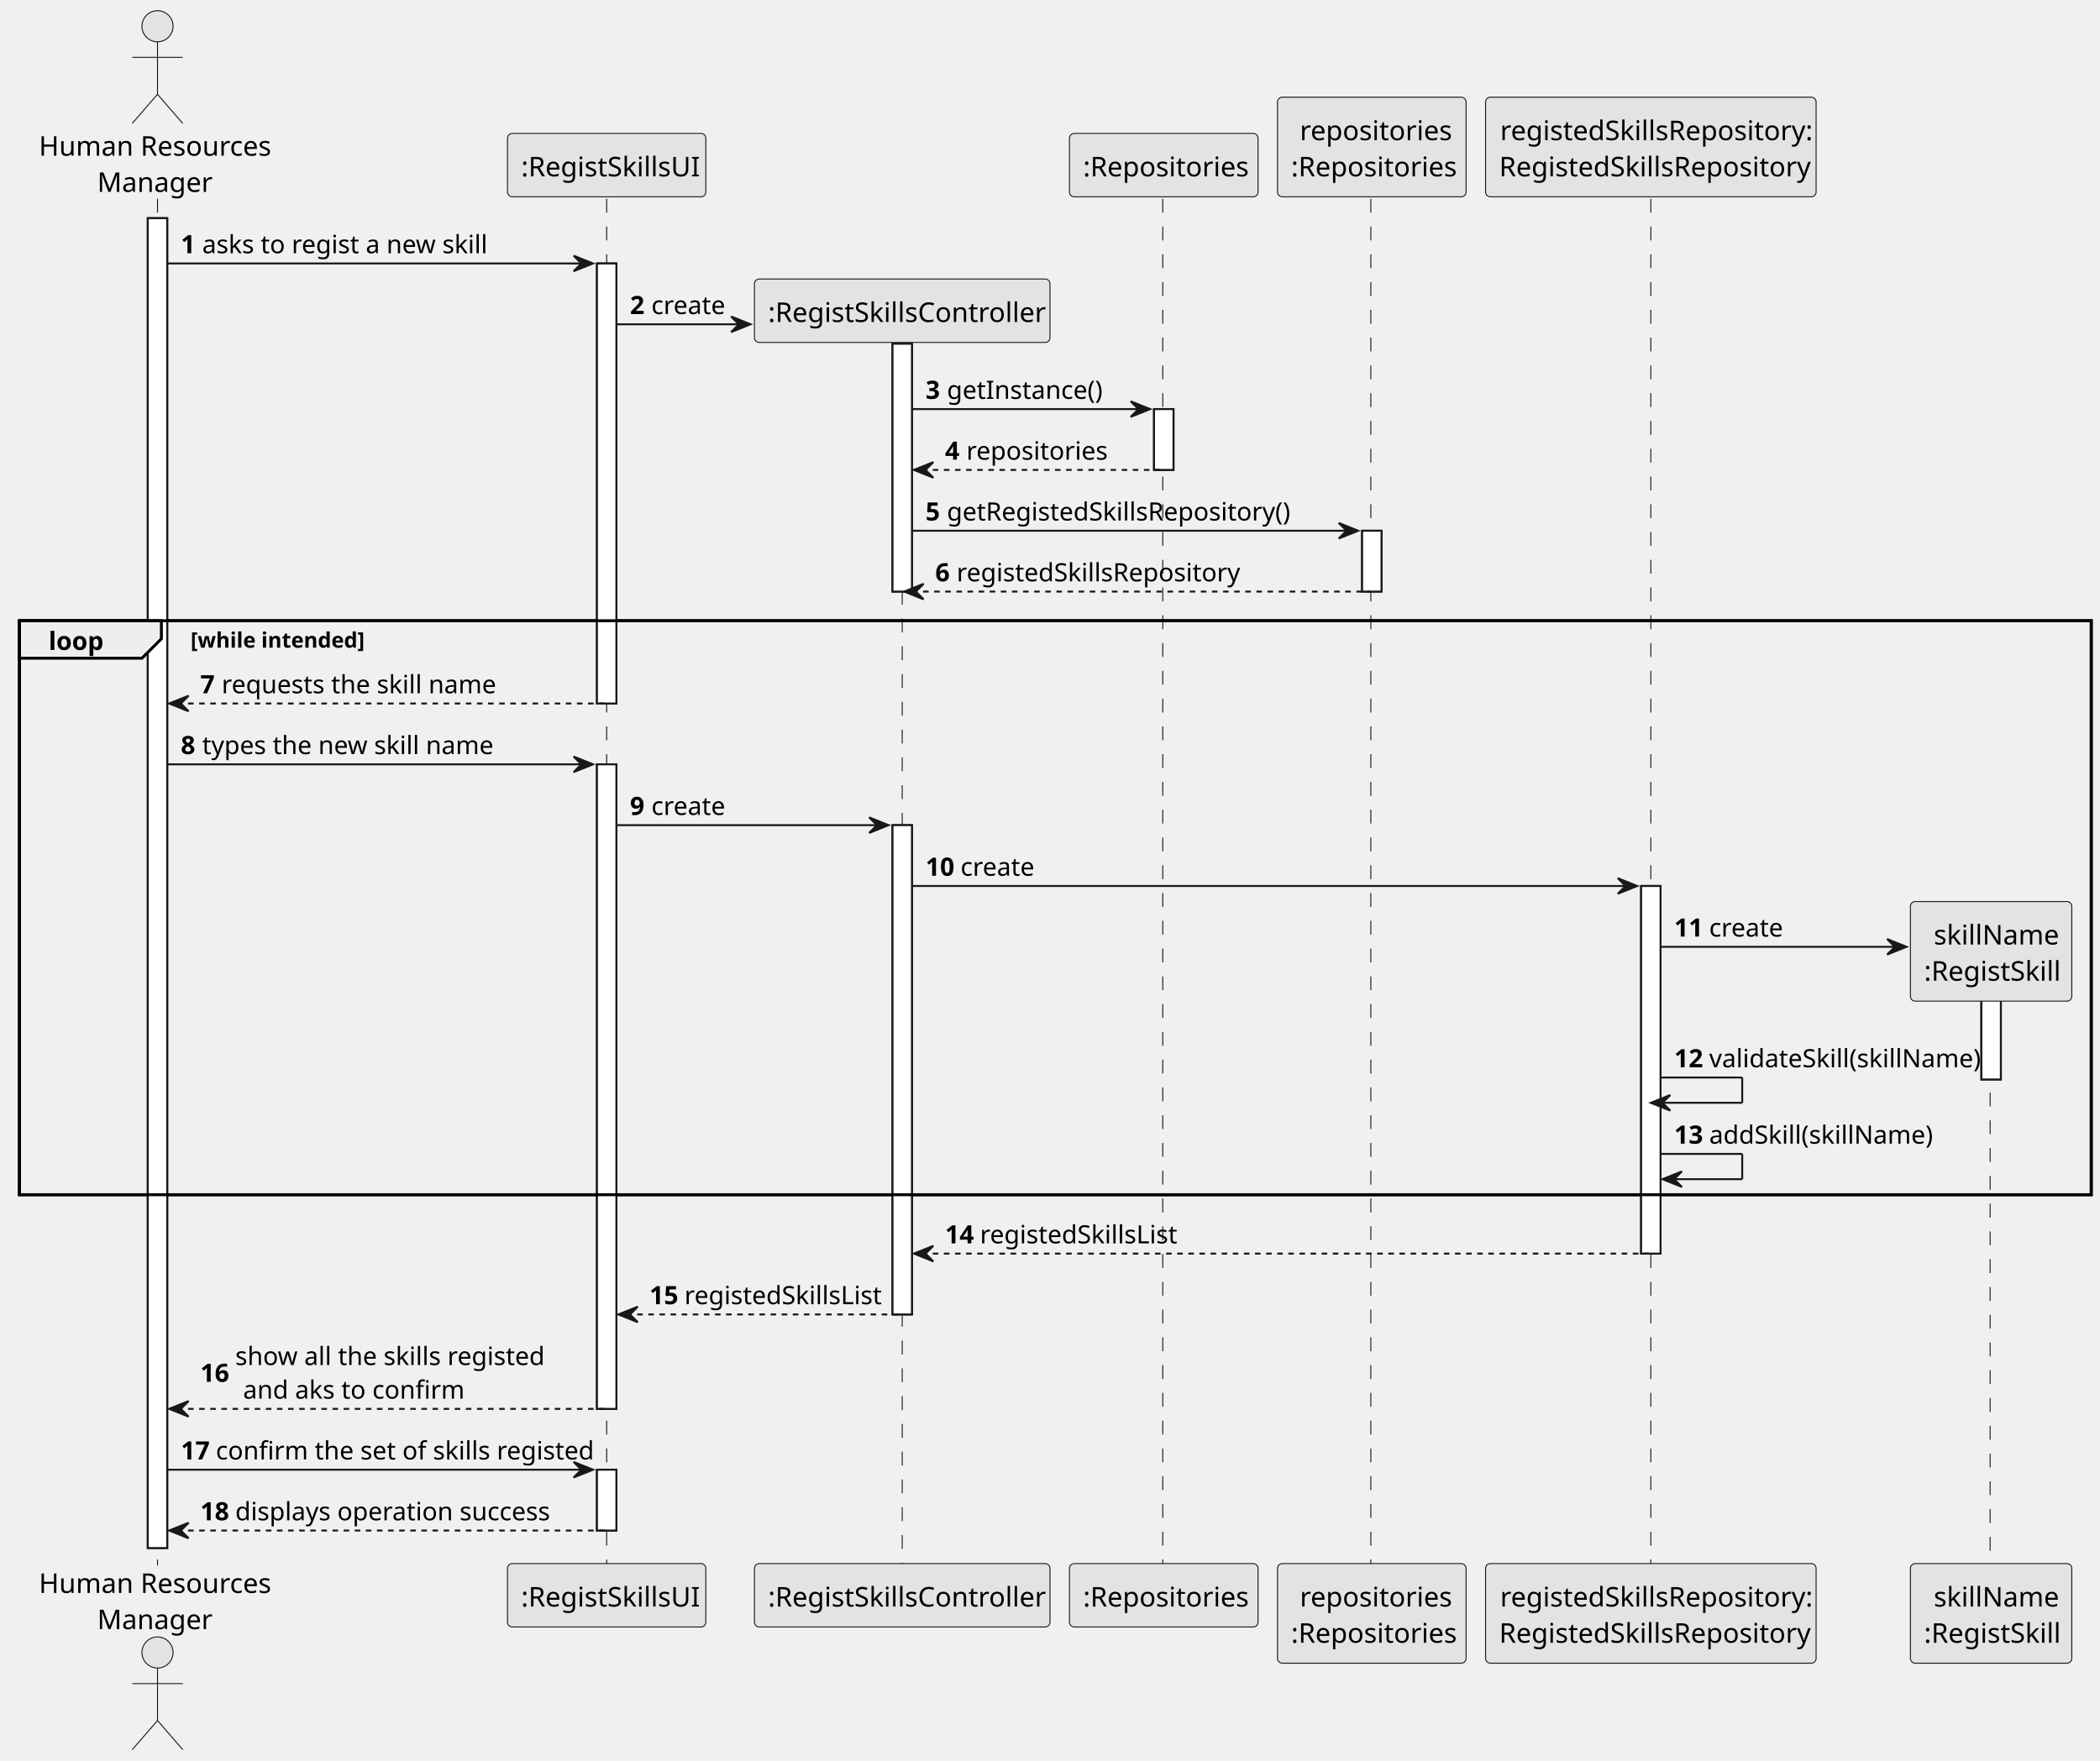
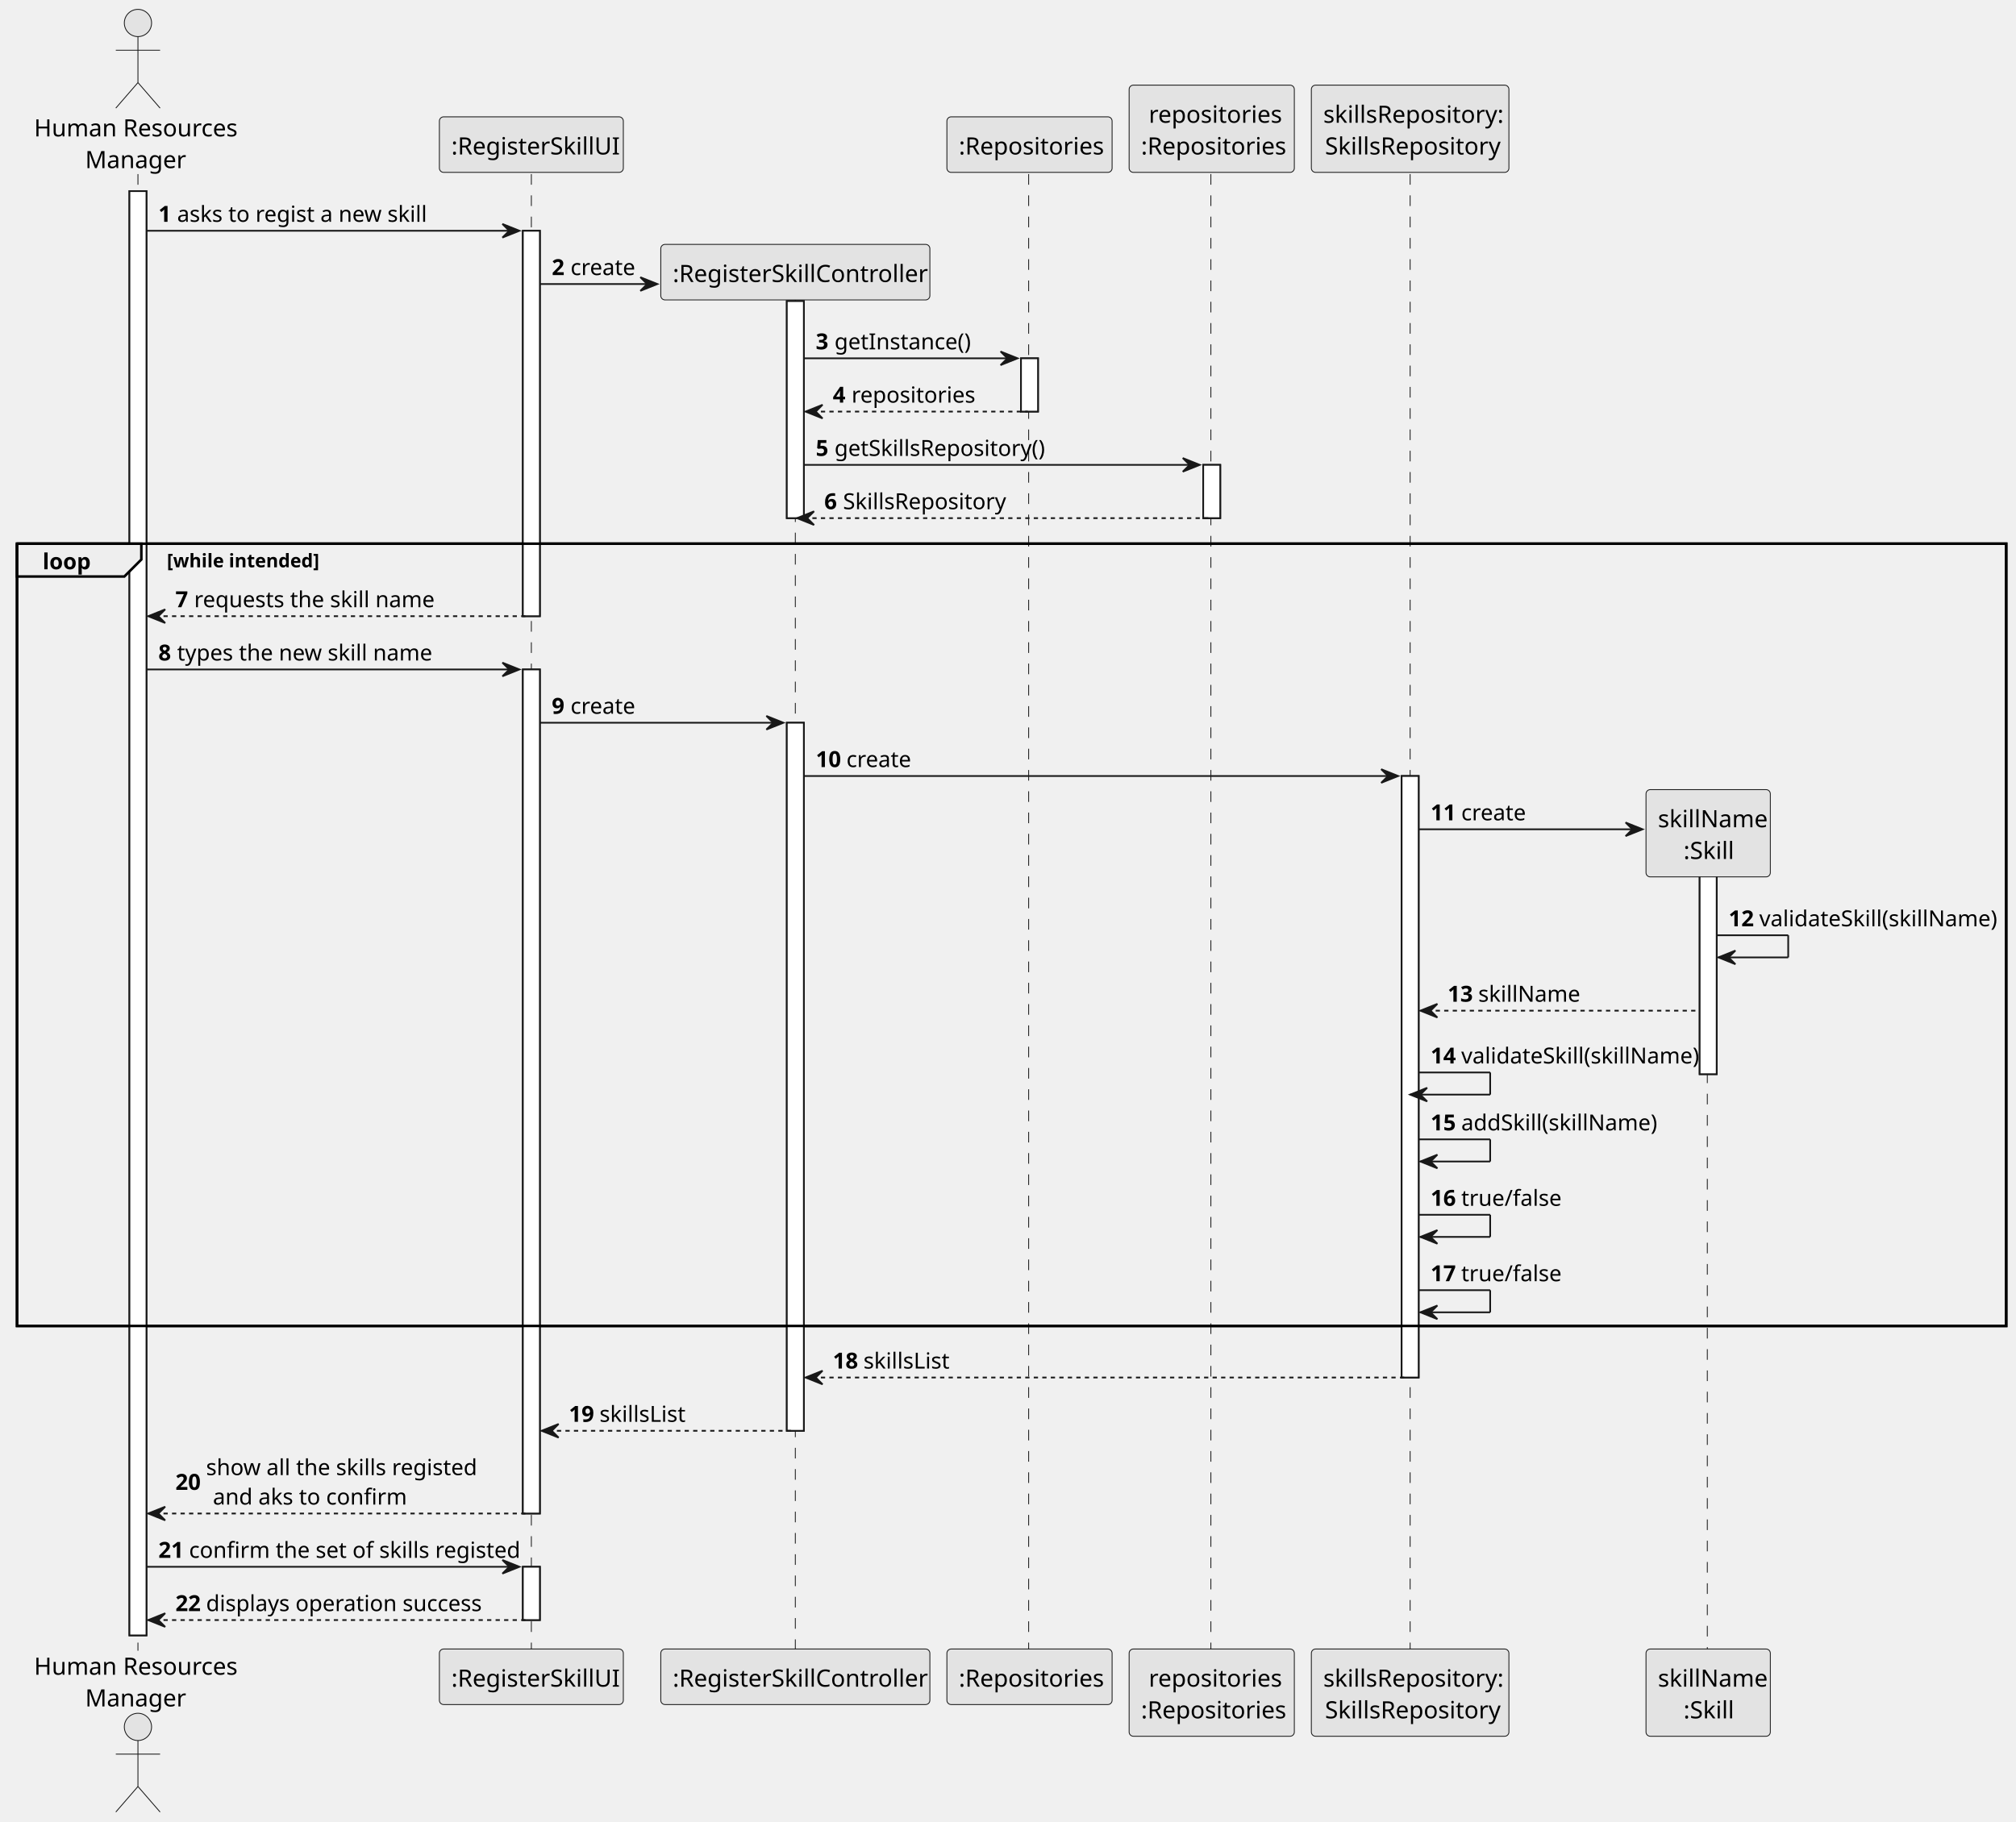
- <svg xmlns="http://www.w3.org/2000/svg" contentStyleType="text/css" height="634.9px" preserveAspectRatio="none" style="width:756px;height:634px;background:#FFFFFF;" version="1.1" viewBox="0 0 756 634" width="756.7px" zoomAndPan="magnify">
+ <svg xmlns="http://www.w3.org/2000/svg" contentStyleType="text/css" height="856.8px" preserveAspectRatio="none" style="width:947px;height:856px;background:#FFFFFF;" version="1.1" viewBox="0 0 947 856" width="947.2px" zoomAndPan="magnify">
  <defs />
  <g>
-     <rect fill="#FFFFFF" height="478.871" style="stroke:#181818;stroke-width:0.7;" width="7" x="53.2" y="78.57" />
-     <rect fill="#FFFFFF" height="158.457" style="stroke:#181818;stroke-width:0.7;" width="7" x="214.9" y="94.873" />
-     <rect fill="#FFFFFF" height="232.099" style="stroke:#181818;stroke-width:0.7;" width="7" x="214.9" y="275.234" />
-     <rect fill="#FFFFFF" height="21.904" style="stroke:#181818;stroke-width:0.7;" width="7" x="214.9" y="529.237" />
-     <rect fill="#FFFFFF" height="89.246" style="stroke:#181818;stroke-width:0.7;" width="7" x="321.3" y="123.777" />
-     <rect fill="#FFFFFF" height="176.188" style="stroke:#181818;stroke-width:0.7;" width="7" x="321.3" y="297.138" />
-     <rect fill="#FFFFFF" height="21.904" style="stroke:#181818;stroke-width:0.7;" width="7" x="415.45" y="147.312" />
-     <rect fill="#FFFFFF" height="21.904" style="stroke:#181818;stroke-width:0.7;" width="7" x="490.35" y="191.119" />
-     <rect fill="#FFFFFF" height="132.381" style="stroke:#181818;stroke-width:0.7;" width="7" x="590.8" y="319.041" />
-     <rect fill="#FFFFFF" height="40.77" style="stroke:#181818;stroke-width:0.7;" width="7" x="713.3" y="347.945" />
-     <rect fill="none" height="206.696" style="stroke:#000000;stroke-width:1.05;" width="745.85" x="7" y="223.523" />
-     <line style="stroke:#181818;stroke-width:0.35;stroke-dasharray:5.0,5.0;" x1="56.7" x2="56.7" y1="71.57" y2="563.741" />
-     <line style="stroke:#181818;stroke-width:0.35;stroke-dasharray:5.0,5.0;" x1="218.4" x2="218.4" y1="71.57" y2="563.741" />
-     <line style="stroke:#181818;stroke-width:0.35;stroke-dasharray:5.0,5.0;" x1="324.8" x2="324.8" y1="122.741" y2="563.741" />
-     <line style="stroke:#181818;stroke-width:0.35;stroke-dasharray:5.0,5.0;" x1="418.6" x2="418.6" y1="71.57" y2="563.741" />
-     <line style="stroke:#181818;stroke-width:0.35;stroke-dasharray:5.0,5.0;" x1="493.5" x2="493.5" y1="71.57" y2="563.741" />
-     <line style="stroke:#181818;stroke-width:0.35;stroke-dasharray:5.0,5.0;" x1="594.3" x2="594.3" y1="71.57" y2="563.741" />
-     <line style="stroke:#181818;stroke-width:0.35;stroke-dasharray:5.0,5.0;" x1="716.45" x2="716.45" y1="353.426" y2="563.741" />
-     <text fill="#000000" font-family="sans-serif" font-size="9.8" lengthAdjust="spacing" textLength="81.2" x="14" y="56.075">Human Resources</text>
-     <text fill="#000000" font-family="sans-serif" font-size="9.8" lengthAdjust="spacing" textLength="39.2" x="35" y="69.11">Manager</text>
-     <ellipse cx="56.7" cy="9.45" fill="#E3E3E3" rx="5.6" ry="5.6" style="stroke:#181818;stroke-width:0.35;" />
-     <path d="M56.7,15.05 L56.7,33.95 M47.6,20.65 L65.8,20.65 M56.7,33.95 L47.6,44.45 M56.7,33.95 L65.8,44.45 " fill="none" style="stroke:#181818;stroke-width:0.35;" />
-     <text fill="#000000" font-family="sans-serif" font-size="9.8" lengthAdjust="spacing" textLength="81.2" x="14" y="573.616">Human Resources</text>
-     <text fill="#000000" font-family="sans-serif" font-size="9.8" lengthAdjust="spacing" textLength="39.2" x="35" y="586.651">Manager</text>
-     <ellipse cx="56.7" cy="595.06" fill="#E3E3E3" rx="5.6" ry="5.6" style="stroke:#181818;stroke-width:0.35;" />
-     <path d="M56.7,600.66 L56.7,619.56 M47.6,606.26 L65.8,606.26 M56.7,619.56 L47.6,630.06 M56.7,619.56 L65.8,630.06 " fill="none" style="stroke:#181818;stroke-width:0.35;" />
-     <rect fill="#E3E3E3" height="22.835" rx="1.75" ry="1.75" style="stroke:#181818;stroke-width:0.35;" width="71.4" x="182.7" y="48.035" />
-     <text fill="#000000" font-family="sans-serif" font-size="9.8" lengthAdjust="spacing" textLength="61.6" x="187.6" y="63.51">:RegistSkillsUI</text>
-     <rect fill="#E3E3E3" height="22.835" rx="1.75" ry="1.75" style="stroke:#181818;stroke-width:0.35;" width="71.4" x="182.7" y="563.041" />
-     <text fill="#000000" font-family="sans-serif" font-size="9.8" lengthAdjust="spacing" textLength="61.6" x="187.6" y="578.516">:RegistSkillsUI</text>
-     <rect fill="#E3E3E3" height="22.835" rx="1.75" ry="1.75" style="stroke:#181818;stroke-width:0.35;" width="106.4" x="271.6" y="563.041" />
-     <text fill="#000000" font-family="sans-serif" font-size="9.8" lengthAdjust="spacing" textLength="96.6" x="276.5" y="578.516">:RegistSkillsController</text>
-     <rect fill="#E3E3E3" height="22.835" rx="1.75" ry="1.75" style="stroke:#181818;stroke-width:0.35;" width="67.9" x="385" y="48.035" />
-     <text fill="#000000" font-family="sans-serif" font-size="9.8" lengthAdjust="spacing" textLength="58.1" x="389.9" y="63.51">:Repositories</text>
-     <rect fill="#E3E3E3" height="22.835" rx="1.75" ry="1.75" style="stroke:#181818;stroke-width:0.35;" width="67.9" x="385" y="563.041" />
-     <text fill="#000000" font-family="sans-serif" font-size="9.8" lengthAdjust="spacing" textLength="58.1" x="389.9" y="578.516">:Repositories</text>
-     <rect fill="#E3E3E3" height="35.87" rx="1.75" ry="1.75" style="stroke:#181818;stroke-width:0.35;" width="67.9" x="459.9" y="35" />
-     <text fill="#000000" font-family="sans-serif" font-size="9.8" lengthAdjust="spacing" textLength="51.8" x="467.95" y="50.475">repositories</text>
-     <text fill="#000000" font-family="sans-serif" font-size="9.8" lengthAdjust="spacing" textLength="58.1" x="464.8" y="63.51">:Repositories</text>
-     <rect fill="#E3E3E3" height="35.87" rx="1.75" ry="1.75" style="stroke:#181818;stroke-width:0.35;" width="67.9" x="459.9" y="563.041" />
-     <text fill="#000000" font-family="sans-serif" font-size="9.8" lengthAdjust="spacing" textLength="51.8" x="467.95" y="578.516">repositories</text>
-     <text fill="#000000" font-family="sans-serif" font-size="9.8" lengthAdjust="spacing" textLength="58.1" x="464.8" y="591.551">:Repositories</text>
-     <rect fill="#E3E3E3" height="35.87" rx="1.75" ry="1.75" style="stroke:#181818;stroke-width:0.35;" width="119" x="534.8" y="35" />
-     <text fill="#000000" font-family="sans-serif" font-size="9.8" lengthAdjust="spacing" textLength="108.5" x="540.05" y="50.475">registedSkillsRepository:</text>
-     <text fill="#000000" font-family="sans-serif" font-size="9.8" lengthAdjust="spacing" textLength="109.2" x="539.7" y="63.51">RegistedSkillsRepository</text>
-     <rect fill="#E3E3E3" height="35.87" rx="1.75" ry="1.75" style="stroke:#181818;stroke-width:0.35;" width="119" x="534.8" y="563.041" />
-     <text fill="#000000" font-family="sans-serif" font-size="9.8" lengthAdjust="spacing" textLength="108.5" x="540.05" y="578.516">registedSkillsRepository:</text>
-     <text fill="#000000" font-family="sans-serif" font-size="9.8" lengthAdjust="spacing" textLength="109.2" x="539.7" y="591.551">RegistedSkillsRepository</text>
-     <rect fill="#E3E3E3" height="35.87" rx="1.75" ry="1.75" style="stroke:#181818;stroke-width:0.35;" width="58.1" x="687.75" y="563.041" />
-     <text fill="#000000" font-family="sans-serif" font-size="9.8" lengthAdjust="spacing" textLength="41.3" x="696.15" y="578.516">skillName</text>
-     <text fill="#000000" font-family="sans-serif" font-size="9.8" lengthAdjust="spacing" textLength="48.3" x="692.65" y="591.551">:RegistSkill</text>
-     <rect fill="#FFFFFF" height="478.871" style="stroke:#181818;stroke-width:0.7;" width="7" x="53.2" y="78.57" />
-     <rect fill="#FFFFFF" height="158.457" style="stroke:#181818;stroke-width:0.7;" width="7" x="214.9" y="94.873" />
-     <rect fill="#FFFFFF" height="232.099" style="stroke:#181818;stroke-width:0.7;" width="7" x="214.9" y="275.234" />
-     <rect fill="#FFFFFF" height="21.904" style="stroke:#181818;stroke-width:0.7;" width="7" x="214.9" y="529.237" />
-     <rect fill="#FFFFFF" height="89.246" style="stroke:#181818;stroke-width:0.7;" width="7" x="321.3" y="123.777" />
-     <rect fill="#FFFFFF" height="176.188" style="stroke:#181818;stroke-width:0.7;" width="7" x="321.3" y="297.138" />
-     <rect fill="#FFFFFF" height="21.904" style="stroke:#181818;stroke-width:0.7;" width="7" x="415.45" y="147.312" />
-     <rect fill="#FFFFFF" height="21.904" style="stroke:#181818;stroke-width:0.7;" width="7" x="490.35" y="191.119" />
-     <rect fill="#FFFFFF" height="132.381" style="stroke:#181818;stroke-width:0.7;" width="7" x="590.8" y="319.041" />
-     <rect fill="#FFFFFF" height="40.77" style="stroke:#181818;stroke-width:0.7;" width="7" x="713.3" y="347.945" />
-     <polygon fill="#181818" points="206.5,92.073,213.5,94.873,206.5,97.673,209.3,94.873" style="stroke:#181818;stroke-width:0.7;" />
-     <line style="stroke:#181818;stroke-width:0.7;" x1="60.2" x2="210.7" y1="94.873" y2="94.873" />
-     <text fill="#000000" font-family="sans-serif" font-size="9.1" font-weight="bold" lengthAdjust="spacing" textLength="4.9" x="65.1" y="91.189">1</text>
-     <text fill="#000000" font-family="sans-serif" font-size="9.1" lengthAdjust="spacing" textLength="100.8" x="72.8" y="91.189">asks to regist a new skill</text>
-     <polygon fill="#181818" points="263.2,113.977,270.2,116.777,263.2,119.577,266,116.777" style="stroke:#181818;stroke-width:0.7;" />
-     <line style="stroke:#181818;stroke-width:0.7;" x1="221.9" x2="267.4" y1="116.777" y2="116.777" />
-     <text fill="#000000" font-family="sans-serif" font-size="9.1" font-weight="bold" lengthAdjust="spacing" textLength="4.9" x="226.8" y="113.093">2</text>
-     <text fill="#000000" font-family="sans-serif" font-size="9.1" lengthAdjust="spacing" textLength="25.2" x="234.5" y="113.093">create</text>
-     <rect fill="#E3E3E3" height="22.835" rx="1.75" ry="1.75" style="stroke:#181818;stroke-width:0.35;" width="106.4" x="271.6" y="100.473" />
-     <text fill="#000000" font-family="sans-serif" font-size="9.8" lengthAdjust="spacing" textLength="96.6" x="276.5" y="115.948">:RegistSkillsController</text>
-     <polygon fill="#181818" points="407.05,144.512,414.05,147.312,407.05,150.112,409.85,147.312" style="stroke:#181818;stroke-width:0.7;" />
-     <line style="stroke:#181818;stroke-width:0.7;" x1="328.3" x2="411.25" y1="147.312" y2="147.312" />
-     <text fill="#000000" font-family="sans-serif" font-size="9.1" font-weight="bold" lengthAdjust="spacing" textLength="4.9" x="333.2" y="143.628">3</text>
-     <text fill="#000000" font-family="sans-serif" font-size="9.1" lengthAdjust="spacing" textLength="52.5" x="340.9" y="143.628">getInstance()</text>
-     <polygon fill="#181818" points="336,166.415,329,169.215,336,172.015,333.2,169.215" style="stroke:#181818;stroke-width:0.7;" />
-     <line style="stroke:#181818;stroke-width:0.7;stroke-dasharray:2.0,2.0;" x1="331.8" x2="418.25" y1="169.215" y2="169.215" />
-     <text fill="#000000" font-family="sans-serif" font-size="9.1" font-weight="bold" lengthAdjust="spacing" textLength="4.9" x="340.2" y="165.531">4</text>
-     <text fill="#000000" font-family="sans-serif" font-size="9.1" lengthAdjust="spacing" textLength="46.9" x="347.9" y="165.531">repositories</text>
-     <polygon fill="#181818" points="481.95,188.319,488.95,191.119,481.95,193.919,484.75,191.119" style="stroke:#181818;stroke-width:0.7;" />
-     <line style="stroke:#181818;stroke-width:0.7;" x1="328.3" x2="486.15" y1="191.119" y2="191.119" />
-     <text fill="#000000" font-family="sans-serif" font-size="9.1" font-weight="bold" lengthAdjust="spacing" textLength="4.9" x="333.2" y="187.435">5</text>
-     <text fill="#000000" font-family="sans-serif" font-size="9.1" lengthAdjust="spacing" textLength="119.7" x="340.9" y="187.435">getRegistedSkillsRepository()</text>
-     <polygon fill="#181818" points="332.5,210.223,325.5,213.023,332.5,215.823,329.7,213.023" style="stroke:#181818;stroke-width:0.7;" />
-     <line style="stroke:#181818;stroke-width:0.7;stroke-dasharray:2.0,2.0;" x1="328.3" x2="493.15" y1="213.023" y2="213.023" />
-     <text fill="#000000" font-family="sans-serif" font-size="9.1" font-weight="bold" lengthAdjust="spacing" textLength="4.9" x="336.7" y="209.339">6</text>
-     <text fill="#000000" font-family="sans-serif" font-size="9.1" lengthAdjust="spacing" textLength="98" x="344.4" y="209.339">registedSkillsRepository</text>
-     <path d="M7,223.523 L58.1,223.523 L58.1,230.027 L51.1,237.027 L7,237.027 L7,223.523 " fill="#EEEEEE" style="stroke:#000000;stroke-width:1.05;" />
-     <rect fill="none" height="206.696" style="stroke:#000000;stroke-width:1.05;" width="745.85" x="7" y="223.523" />
-     <text fill="#000000" font-family="sans-serif" font-size="9.1" font-weight="bold" lengthAdjust="spacing" textLength="19.6" x="17.5" y="234.043">loop</text>
-     <text fill="#000000" font-family="sans-serif" font-size="7.7" font-weight="bold" lengthAdjust="spacing" textLength="63" x="68.6" y="233.232">[while intended]</text>
-     <polygon fill="#181818" points="67.9,250.53,60.9,253.33,67.9,256.13,65.1,253.33" style="stroke:#181818;stroke-width:0.7;" />
-     <line style="stroke:#181818;stroke-width:0.7;stroke-dasharray:2.0,2.0;" x1="63.7" x2="217.7" y1="253.33" y2="253.33" />
-     <text fill="#000000" font-family="sans-serif" font-size="9.1" font-weight="bold" lengthAdjust="spacing" textLength="4.9" x="72.1" y="249.646">7</text>
-     <text fill="#000000" font-family="sans-serif" font-size="9.1" lengthAdjust="spacing" textLength="94.5" x="79.8" y="249.646">requests the skill name</text>
-     <polygon fill="#181818" points="206.5,272.434,213.5,275.234,206.5,278.034,209.3,275.234" style="stroke:#181818;stroke-width:0.7;" />
-     <line style="stroke:#181818;stroke-width:0.7;" x1="60.2" x2="210.7" y1="275.234" y2="275.234" />
-     <text fill="#000000" font-family="sans-serif" font-size="9.1" font-weight="bold" lengthAdjust="spacing" textLength="4.9" x="65.1" y="271.55">8</text>
-     <text fill="#000000" font-family="sans-serif" font-size="9.1" lengthAdjust="spacing" textLength="100.8" x="72.8" y="271.55">types the new skill name</text>
-     <polygon fill="#181818" points="312.9,294.338,319.9,297.138,312.9,299.938,315.7,297.138" style="stroke:#181818;stroke-width:0.7;" />
-     <line style="stroke:#181818;stroke-width:0.7;" x1="221.9" x2="317.1" y1="297.138" y2="297.138" />
-     <text fill="#000000" font-family="sans-serif" font-size="9.1" font-weight="bold" lengthAdjust="spacing" textLength="4.9" x="226.8" y="293.454">9</text>
-     <text fill="#000000" font-family="sans-serif" font-size="9.1" lengthAdjust="spacing" textLength="25.2" x="234.5" y="293.454">create</text>
-     <polygon fill="#181818" points="582.4,316.241,589.4,319.041,582.4,321.841,585.2,319.041" style="stroke:#181818;stroke-width:0.7;" />
-     <line style="stroke:#181818;stroke-width:0.7;" x1="328.3" x2="586.6" y1="319.041" y2="319.041" />
-     <text fill="#000000" font-family="sans-serif" font-size="9.1" font-weight="bold" lengthAdjust="spacing" textLength="9.8" x="333.2" y="315.358">10</text>
-     <text fill="#000000" font-family="sans-serif" font-size="9.1" lengthAdjust="spacing" textLength="25.2" x="345.8" y="315.358">create</text>
-     <polygon fill="#181818" points="679.35,338.145,686.35,340.945,679.35,343.745,682.15,340.945" style="stroke:#181818;stroke-width:0.7;" />
-     <line style="stroke:#181818;stroke-width:0.7;" x1="597.8" x2="683.55" y1="340.945" y2="340.945" />
-     <text fill="#000000" font-family="sans-serif" font-size="9.1" font-weight="bold" lengthAdjust="spacing" textLength="9.8" x="602.7" y="337.261">11</text>
-     <text fill="#000000" font-family="sans-serif" font-size="9.1" lengthAdjust="spacing" textLength="25.2" x="615.3" y="337.261">create</text>
-     <rect fill="#E3E3E3" height="35.87" rx="1.75" ry="1.75" style="stroke:#181818;stroke-width:0.35;" width="58.1" x="687.75" y="324.641" />
-     <text fill="#000000" font-family="sans-serif" font-size="9.8" lengthAdjust="spacing" textLength="41.3" x="696.15" y="340.117">skillName</text>
-     <text fill="#000000" font-family="sans-serif" font-size="9.8" lengthAdjust="spacing" textLength="48.3" x="692.65" y="353.151">:RegistSkill</text>
-     <line style="stroke:#181818;stroke-width:0.7;" x1="597.8" x2="627.2" y1="388.015" y2="388.015" />
-     <line style="stroke:#181818;stroke-width:0.7;" x1="627.2" x2="627.2" y1="388.015" y2="397.115" />
-     <line style="stroke:#181818;stroke-width:0.7;" x1="594.3" x2="627.2" y1="397.115" y2="397.115" />
-     <polygon fill="#181818" points="601.3,394.315,594.3,397.115,601.3,399.915,598.5,397.115" style="stroke:#181818;stroke-width:0.7;" />
-     <text fill="#000000" font-family="sans-serif" font-size="9.1" font-weight="bold" lengthAdjust="spacing" textLength="9.8" x="602.7" y="384.331">12</text>
-     <text fill="#000000" font-family="sans-serif" font-size="9.1" lengthAdjust="spacing" textLength="93.1" x="615.3" y="384.331">validateSkill(skillName)</text>
-     <line style="stroke:#181818;stroke-width:0.7;" x1="597.8" x2="627.2" y1="415.518" y2="415.518" />
-     <line style="stroke:#181818;stroke-width:0.7;" x1="627.2" x2="627.2" y1="415.518" y2="424.618" />
-     <line style="stroke:#181818;stroke-width:0.7;" x1="598.5" x2="627.2" y1="424.618" y2="424.618" />
-     <polygon fill="#181818" points="605.5,421.818,598.5,424.618,605.5,427.418,602.7,424.618" style="stroke:#181818;stroke-width:0.7;" />
-     <text fill="#000000" font-family="sans-serif" font-size="9.1" font-weight="bold" lengthAdjust="spacing" textLength="9.8" x="602.7" y="411.834">13</text>
-     <text fill="#000000" font-family="sans-serif" font-size="9.1" lengthAdjust="spacing" textLength="77.7" x="615.3" y="411.834">addSkill(skillName)</text>
-     <polygon fill="#181818" points="336,448.622,329,451.422,336,454.222,333.2,451.422" style="stroke:#181818;stroke-width:0.7;" />
-     <line style="stroke:#181818;stroke-width:0.7;stroke-dasharray:2.0,2.0;" x1="331.8" x2="593.6" y1="451.422" y2="451.422" />
-     <text fill="#000000" font-family="sans-serif" font-size="9.1" font-weight="bold" lengthAdjust="spacing" textLength="9.8" x="340.2" y="447.738">14</text>
-     <text fill="#000000" font-family="sans-serif" font-size="9.1" lengthAdjust="spacing" textLength="69.3" x="352.8" y="447.738">registedSkillsList</text>
-     <polygon fill="#181818" points="229.6,470.526,222.6,473.326,229.6,476.126,226.8,473.326" style="stroke:#181818;stroke-width:0.7;" />
-     <line style="stroke:#181818;stroke-width:0.7;stroke-dasharray:2.0,2.0;" x1="225.4" x2="324.1" y1="473.326" y2="473.326" />
-     <text fill="#000000" font-family="sans-serif" font-size="9.1" font-weight="bold" lengthAdjust="spacing" textLength="9.8" x="233.8" y="469.642">15</text>
-     <text fill="#000000" font-family="sans-serif" font-size="9.1" lengthAdjust="spacing" textLength="69.3" x="246.4" y="469.642">registedSkillsList</text>
-     <polygon fill="#181818" points="67.9,504.533,60.9,507.333,67.9,510.133,65.1,507.333" style="stroke:#181818;stroke-width:0.7;" />
-     <line style="stroke:#181818;stroke-width:0.7;stroke-dasharray:2.0,2.0;" x1="63.7" x2="217.7" y1="507.333" y2="507.333" />
-     <text fill="#000000" font-family="sans-serif" font-size="9.1" font-weight="bold" lengthAdjust="spacing" textLength="9.8" x="72.1" y="497.598">16</text>
-     <text fill="#000000" font-family="sans-serif" font-size="9.1" lengthAdjust="spacing" textLength="107.1" x="84.7" y="491.546">show all the skills registed</text>
-     <text fill="#000000" font-family="sans-serif" font-size="9.1" lengthAdjust="spacing" textLength="74.9" x="87.5" y="503.649">and aks to confirm</text>
-     <polygon fill="#181818" points="206.5,526.437,213.5,529.237,206.5,532.037,209.3,529.237" style="stroke:#181818;stroke-width:0.7;" />
-     <line style="stroke:#181818;stroke-width:0.7;" x1="60.2" x2="210.7" y1="529.237" y2="529.237" />
-     <text fill="#000000" font-family="sans-serif" font-size="9.1" font-weight="bold" lengthAdjust="spacing" textLength="9.8" x="65.1" y="525.553">17</text>
-     <text fill="#000000" font-family="sans-serif" font-size="9.1" lengthAdjust="spacing" textLength="128.8" x="77.7" y="525.553">confirm the set of skills registed</text>
-     <polygon fill="#181818" points="67.9,548.341,60.9,551.141,67.9,553.941,65.1,551.141" style="stroke:#181818;stroke-width:0.7;" />
-     <line style="stroke:#181818;stroke-width:0.7;stroke-dasharray:2.0,2.0;" x1="63.7" x2="217.7" y1="551.141" y2="551.141" />
-     <text fill="#000000" font-family="sans-serif" font-size="9.1" font-weight="bold" lengthAdjust="spacing" textLength="9.8" x="72.1" y="547.457">18</text>
-     <text fill="#000000" font-family="sans-serif" font-size="9.1" lengthAdjust="spacing" textLength="110.6" x="84.7" y="547.457">displays operation success</text>
+     <rect fill="#FFFFFF" height="678.612" style="stroke:#181818;stroke-width:0.8;" width="8" x="60.8" y="89.794" />
+     <rect fill="#FFFFFF" height="181.094" style="stroke:#181818;stroke-width:0.8;" width="8" x="245.6" y="108.427" />
+     <rect fill="#FFFFFF" height="396.587" style="stroke:#181818;stroke-width:0.8;" width="8" x="245.6" y="314.553" />
+     <rect fill="#FFFFFF" height="25.033" style="stroke:#181818;stroke-width:0.8;" width="8" x="245.6" y="736.173" />
+     <rect fill="#FFFFFF" height="101.995" style="stroke:#181818;stroke-width:0.8;" width="8" x="369.6" y="141.459" />
+     <rect fill="#FFFFFF" height="332.689" style="stroke:#181818;stroke-width:0.8;" width="8" x="369.6" y="339.586" />
+     <rect fill="#FFFFFF" height="25.033" style="stroke:#181818;stroke-width:0.8;" width="8" x="479.6" y="168.356" />
+     <rect fill="#FFFFFF" height="25.033" style="stroke:#181818;stroke-width:0.8;" width="8" x="565.2" y="218.422" />
+     <rect fill="#FFFFFF" height="282.623" style="stroke:#181818;stroke-width:0.8;" width="8" x="658.4" y="364.619" />
+     <rect fill="#FFFFFF" height="107.059" style="stroke:#181818;stroke-width:0.8;" width="8" x="798.4" y="397.652" />
+     <rect fill="none" height="367.555" style="stroke:#000000;stroke-width:1.2;" width="934.4" x="8" y="255.455" />
+     <line style="stroke:#181818;stroke-width:0.4;stroke-dasharray:5.0,5.0;" x1="64.8" x2="64.8" y1="81.794" y2="775.606" />
+     <line style="stroke:#181818;stroke-width:0.4;stroke-dasharray:5.0,5.0;" x1="249.6" x2="249.6" y1="81.794" y2="775.606" />
+     <line style="stroke:#181818;stroke-width:0.4;stroke-dasharray:5.0,5.0;" x1="373.6" x2="373.6" y1="140.275" y2="775.606" />
+     <line style="stroke:#181818;stroke-width:0.4;stroke-dasharray:5.0,5.0;" x1="483.2" x2="483.2" y1="81.794" y2="775.606" />
+     <line style="stroke:#181818;stroke-width:0.4;stroke-dasharray:5.0,5.0;" x1="568.8" x2="568.8" y1="81.794" y2="775.606" />
+     <line style="stroke:#181818;stroke-width:0.4;stroke-dasharray:5.0,5.0;" x1="662.4" x2="662.4" y1="81.794" y2="775.606" />
+     <line style="stroke:#181818;stroke-width:0.4;stroke-dasharray:5.0,5.0;" x1="802" x2="802" y1="403.916" y2="775.606" />
+     <text fill="#000000" font-family="sans-serif" font-size="11.2" lengthAdjust="spacing" textLength="92.8" x="16" y="64.086">Human Resources</text>
+     <text fill="#000000" font-family="sans-serif" font-size="11.2" lengthAdjust="spacing" textLength="44.8" x="40" y="78.983">Manager</text>
+     <ellipse cx="64.8" cy="10.8" fill="#E3E3E3" rx="6.4" ry="6.4" style="stroke:#181818;stroke-width:0.4;" />
+     <path d="M64.8,17.2 L64.8,38.8 M54.4,23.6 L75.2,23.6 M64.8,38.8 L54.4,50.8 M64.8,38.8 L75.2,50.8 " fill="none" style="stroke:#181818;stroke-width:0.4;" />
+     <text fill="#000000" font-family="sans-serif" font-size="11.2" lengthAdjust="spacing" textLength="92.8" x="16" y="786.892">Human Resources</text>
+     <text fill="#000000" font-family="sans-serif" font-size="11.2" lengthAdjust="spacing" textLength="44.8" x="40" y="801.789">Manager</text>
+     <ellipse cx="64.8" cy="811.4" fill="#E3E3E3" rx="6.4" ry="6.4" style="stroke:#181818;stroke-width:0.4;" />
+     <path d="M64.8,817.8 L64.8,839.4 M54.4,824.2 L75.2,824.2 M64.8,839.4 L54.4,851.4 M64.8,839.4 L75.2,851.4 " fill="none" style="stroke:#181818;stroke-width:0.4;" />
+     <rect fill="#E3E3E3" height="26.097" rx="2" ry="2" style="stroke:#181818;stroke-width:0.4;" width="86.4" x="206.4" y="54.897" />
+     <text fill="#000000" font-family="sans-serif" font-size="11.2" lengthAdjust="spacing" textLength="75.2" x="212" y="72.583">:RegisterSkillUI</text>
+     <rect fill="#E3E3E3" height="26.097" rx="2" ry="2" style="stroke:#181818;stroke-width:0.4;" width="86.4" x="206.4" y="774.806" />
+     <text fill="#000000" font-family="sans-serif" font-size="11.2" lengthAdjust="spacing" textLength="75.2" x="212" y="792.492">:RegisterSkillUI</text>
+     <rect fill="#E3E3E3" height="26.097" rx="2" ry="2" style="stroke:#181818;stroke-width:0.4;" width="126.4" x="310.4" y="774.806" />
+     <text fill="#000000" font-family="sans-serif" font-size="11.2" lengthAdjust="spacing" textLength="115.2" x="316" y="792.492">:RegisterSkillController</text>
+     <rect fill="#E3E3E3" height="26.097" rx="2" ry="2" style="stroke:#181818;stroke-width:0.4;" width="77.6" x="444.8" y="54.897" />
+     <text fill="#000000" font-family="sans-serif" font-size="11.2" lengthAdjust="spacing" textLength="66.4" x="450.4" y="72.583">:Repositories</text>
+     <rect fill="#E3E3E3" height="26.097" rx="2" ry="2" style="stroke:#181818;stroke-width:0.4;" width="77.6" x="444.8" y="774.806" />
+     <text fill="#000000" font-family="sans-serif" font-size="11.2" lengthAdjust="spacing" textLength="66.4" x="450.4" y="792.492">:Repositories</text>
+     <rect fill="#E3E3E3" height="40.994" rx="2" ry="2" style="stroke:#181818;stroke-width:0.4;" width="77.6" x="530.4" y="40" />
+     <text fill="#000000" font-family="sans-serif" font-size="11.2" lengthAdjust="spacing" textLength="59.2" x="539.6" y="57.686">repositories</text>
+     <text fill="#000000" font-family="sans-serif" font-size="11.2" lengthAdjust="spacing" textLength="66.4" x="536" y="72.583">:Repositories</text>
+     <rect fill="#E3E3E3" height="40.994" rx="2" ry="2" style="stroke:#181818;stroke-width:0.4;" width="77.6" x="530.4" y="774.806" />
+     <text fill="#000000" font-family="sans-serif" font-size="11.2" lengthAdjust="spacing" textLength="59.2" x="539.6" y="792.492">repositories</text>
+     <text fill="#000000" font-family="sans-serif" font-size="11.2" lengthAdjust="spacing" textLength="66.4" x="536" y="807.389">:Repositories</text>
+     <rect fill="#E3E3E3" height="40.994" rx="2" ry="2" style="stroke:#181818;stroke-width:0.4;" width="92.8" x="616" y="40" />
+     <text fill="#000000" font-family="sans-serif" font-size="11.2" lengthAdjust="spacing" textLength="81.6" x="621.6" y="57.686">skillsRepository:</text>
+     <text fill="#000000" font-family="sans-serif" font-size="11.2" lengthAdjust="spacing" textLength="80" x="622.4" y="72.583">SkillsRepository</text>
+     <rect fill="#E3E3E3" height="40.994" rx="2" ry="2" style="stroke:#181818;stroke-width:0.4;" width="92.8" x="616" y="774.806" />
+     <text fill="#000000" font-family="sans-serif" font-size="11.2" lengthAdjust="spacing" textLength="81.6" x="621.6" y="792.492">skillsRepository:</text>
+     <text fill="#000000" font-family="sans-serif" font-size="11.2" lengthAdjust="spacing" textLength="80" x="622.4" y="807.389">SkillsRepository</text>
+     <rect fill="#E3E3E3" height="40.994" rx="2" ry="2" style="stroke:#181818;stroke-width:0.4;" width="58.4" x="773.2" y="774.806" />
+     <text fill="#000000" font-family="sans-serif" font-size="11.2" lengthAdjust="spacing" textLength="47.2" x="778.8" y="792.492">skillName</text>
+     <text fill="#000000" font-family="sans-serif" font-size="11.2" lengthAdjust="spacing" textLength="23.2" x="790.8" y="807.389">:Skill</text>
+     <rect fill="#FFFFFF" height="678.612" style="stroke:#181818;stroke-width:0.8;" width="8" x="60.8" y="89.794" />
+     <rect fill="#FFFFFF" height="181.094" style="stroke:#181818;stroke-width:0.8;" width="8" x="245.6" y="108.427" />
+     <rect fill="#FFFFFF" height="396.587" style="stroke:#181818;stroke-width:0.8;" width="8" x="245.6" y="314.553" />
+     <rect fill="#FFFFFF" height="25.033" style="stroke:#181818;stroke-width:0.8;" width="8" x="245.6" y="736.173" />
+     <rect fill="#FFFFFF" height="101.995" style="stroke:#181818;stroke-width:0.8;" width="8" x="369.6" y="141.459" />
+     <rect fill="#FFFFFF" height="332.689" style="stroke:#181818;stroke-width:0.8;" width="8" x="369.6" y="339.586" />
+     <rect fill="#FFFFFF" height="25.033" style="stroke:#181818;stroke-width:0.8;" width="8" x="479.6" y="168.356" />
+     <rect fill="#FFFFFF" height="25.033" style="stroke:#181818;stroke-width:0.8;" width="8" x="565.2" y="218.422" />
+     <rect fill="#FFFFFF" height="282.623" style="stroke:#181818;stroke-width:0.8;" width="8" x="658.4" y="364.619" />
+     <rect fill="#FFFFFF" height="107.059" style="stroke:#181818;stroke-width:0.8;" width="8" x="798.4" y="397.652" />
+     <polygon fill="#181818" points="236,105.227,244,108.427,236,111.627,239.2,108.427" style="stroke:#181818;stroke-width:0.8;" />
+     <line style="stroke:#181818;stroke-width:0.8;" x1="68.8" x2="240.8" y1="108.427" y2="108.427" />
+     <text fill="#000000" font-family="sans-serif" font-size="10.4" font-weight="bold" lengthAdjust="spacing" textLength="5.6" x="74.4" y="104.216">1</text>
+     <text fill="#000000" font-family="sans-serif" font-size="10.4" lengthAdjust="spacing" textLength="115.2" x="83.2" y="104.216">asks to regist a new skill</text>
+     <polygon fill="#181818" points="300.8,130.259,308.8,133.459,300.8,136.659,304,133.459" style="stroke:#181818;stroke-width:0.8;" />
+     <line style="stroke:#181818;stroke-width:0.8;" x1="253.6" x2="305.6" y1="133.459" y2="133.459" />
+     <text fill="#000000" font-family="sans-serif" font-size="10.4" font-weight="bold" lengthAdjust="spacing" textLength="5.6" x="259.2" y="129.249">2</text>
+     <text fill="#000000" font-family="sans-serif" font-size="10.4" lengthAdjust="spacing" textLength="28.8" x="268" y="129.249">create</text>
+     <rect fill="#E3E3E3" height="26.097" rx="2" ry="2" style="stroke:#181818;stroke-width:0.4;" width="126.4" x="310.4" y="114.827" />
+     <text fill="#000000" font-family="sans-serif" font-size="11.2" lengthAdjust="spacing" textLength="115.2" x="316" y="132.512">:RegisterSkillController</text>
+     <polygon fill="#181818" points="470,165.156,478,168.356,470,171.556,473.2,168.356" style="stroke:#181818;stroke-width:0.8;" />
+     <line style="stroke:#181818;stroke-width:0.8;" x1="377.6" x2="474.8" y1="168.356" y2="168.356" />
+     <text fill="#000000" font-family="sans-serif" font-size="10.4" font-weight="bold" lengthAdjust="spacing" textLength="5.6" x="383.2" y="164.146">3</text>
+     <text fill="#000000" font-family="sans-serif" font-size="10.4" lengthAdjust="spacing" textLength="60" x="392" y="164.146">getInstance()</text>
+     <polygon fill="#181818" points="386.4,190.189,378.4,193.389,386.4,196.589,383.2,193.389" style="stroke:#181818;stroke-width:0.8;" />
+     <line style="stroke:#181818;stroke-width:0.8;stroke-dasharray:2.0,2.0;" x1="381.6" x2="482.8" y1="193.389" y2="193.389" />
+     <text fill="#000000" font-family="sans-serif" font-size="10.4" font-weight="bold" lengthAdjust="spacing" textLength="5.6" x="391.2" y="189.179">4</text>
+     <text fill="#000000" font-family="sans-serif" font-size="10.4" lengthAdjust="spacing" textLength="53.6" x="400" y="189.179">repositories</text>
+     <polygon fill="#181818" points="555.6,215.222,563.6,218.422,555.6,221.622,558.8,218.422" style="stroke:#181818;stroke-width:0.8;" />
+     <line style="stroke:#181818;stroke-width:0.8;" x1="377.6" x2="560.4" y1="218.422" y2="218.422" />
+     <text fill="#000000" font-family="sans-serif" font-size="10.4" font-weight="bold" lengthAdjust="spacing" textLength="5.6" x="383.2" y="214.212">5</text>
+     <text fill="#000000" font-family="sans-serif" font-size="10.4" lengthAdjust="spacing" textLength="96" x="392" y="214.212">getSkillsRepository()</text>
+     <polygon fill="#181818" points="382.4,240.255,374.4,243.455,382.4,246.655,379.2,243.455" style="stroke:#181818;stroke-width:0.8;" />
+     <line style="stroke:#181818;stroke-width:0.8;stroke-dasharray:2.0,2.0;" x1="377.6" x2="568.4" y1="243.455" y2="243.455" />
+     <text fill="#000000" font-family="sans-serif" font-size="10.4" font-weight="bold" lengthAdjust="spacing" textLength="5.6" x="387.2" y="239.244">6</text>
+     <text fill="#000000" font-family="sans-serif" font-size="10.4" lengthAdjust="spacing" textLength="75.2" x="396" y="239.244">SkillsRepository</text>
+     <path d="M8,255.455 L66.4,255.455 L66.4,262.887 L58.4,270.887 L8,270.887 L8,255.455 " fill="#EEEEEE" style="stroke:#000000;stroke-width:1.2;" />
+     <rect fill="none" height="367.555" style="stroke:#000000;stroke-width:1.2;" width="934.4" x="8" y="255.455" />
+     <text fill="#000000" font-family="sans-serif" font-size="10.4" font-weight="bold" lengthAdjust="spacing" textLength="22.4" x="20" y="267.477">loop</text>
+     <text fill="#000000" font-family="sans-serif" font-size="8.8" font-weight="bold" lengthAdjust="spacing" textLength="72" x="78.4" y="266.551">[while intended]</text>
+     <polygon fill="#181818" points="77.6,286.32,69.6,289.52,77.6,292.72,74.4,289.52" style="stroke:#181818;stroke-width:0.8;" />
+     <line style="stroke:#181818;stroke-width:0.8;stroke-dasharray:2.0,2.0;" x1="72.8" x2="248.8" y1="289.52" y2="289.52" />
+     <text fill="#000000" font-family="sans-serif" font-size="10.4" font-weight="bold" lengthAdjust="spacing" textLength="5.6" x="82.4" y="285.31">7</text>
+     <text fill="#000000" font-family="sans-serif" font-size="10.4" lengthAdjust="spacing" textLength="108" x="91.2" y="285.31">requests the skill name</text>
+     <polygon fill="#181818" points="236,311.353,244,314.553,236,317.753,239.2,314.553" style="stroke:#181818;stroke-width:0.8;" />
+     <line style="stroke:#181818;stroke-width:0.8;" x1="68.8" x2="240.8" y1="314.553" y2="314.553" />
+     <text fill="#000000" font-family="sans-serif" font-size="10.4" font-weight="bold" lengthAdjust="spacing" textLength="5.6" x="74.4" y="310.343">8</text>
+     <text fill="#000000" font-family="sans-serif" font-size="10.4" lengthAdjust="spacing" textLength="115.2" x="83.2" y="310.343">types the new skill name</text>
+     <polygon fill="#181818" points="360,336.386,368,339.586,360,342.786,363.2,339.586" style="stroke:#181818;stroke-width:0.8;" />
+     <line style="stroke:#181818;stroke-width:0.8;" x1="253.6" x2="364.8" y1="339.586" y2="339.586" />
+     <text fill="#000000" font-family="sans-serif" font-size="10.4" font-weight="bold" lengthAdjust="spacing" textLength="5.6" x="259.2" y="335.376">9</text>
+     <text fill="#000000" font-family="sans-serif" font-size="10.4" lengthAdjust="spacing" textLength="28.8" x="268" y="335.376">create</text>
+     <polygon fill="#181818" points="648.8,361.419,656.8,364.619,648.8,367.819,652,364.619" style="stroke:#181818;stroke-width:0.8;" />
+     <line style="stroke:#181818;stroke-width:0.8;" x1="377.6" x2="653.6" y1="364.619" y2="364.619" />
+     <text fill="#000000" font-family="sans-serif" font-size="10.4" font-weight="bold" lengthAdjust="spacing" textLength="11.2" x="383.2" y="360.409">10</text>
+     <text fill="#000000" font-family="sans-serif" font-size="10.4" lengthAdjust="spacing" textLength="28.8" x="397.6" y="360.409">create</text>
+     <polygon fill="#181818" points="763.6,386.452,771.6,389.652,763.6,392.852,766.8,389.652" style="stroke:#181818;stroke-width:0.8;" />
+     <line style="stroke:#181818;stroke-width:0.8;" x1="666.4" x2="768.4" y1="389.652" y2="389.652" />
+     <text fill="#000000" font-family="sans-serif" font-size="10.4" font-weight="bold" lengthAdjust="spacing" textLength="11.2" x="672" y="385.441">11</text>
+     <text fill="#000000" font-family="sans-serif" font-size="10.4" lengthAdjust="spacing" textLength="28.8" x="686.4" y="385.441">create</text>
+     <rect fill="#E3E3E3" height="40.994" rx="2" ry="2" style="stroke:#181818;stroke-width:0.4;" width="58.4" x="773.2" y="371.019" />
+     <text fill="#000000" font-family="sans-serif" font-size="11.2" lengthAdjust="spacing" textLength="47.2" x="778.8" y="388.705">skillName</text>
+     <text fill="#000000" font-family="sans-serif" font-size="11.2" lengthAdjust="spacing" textLength="23.2" x="790.8" y="403.602">:Skill</text>
+     <line style="stroke:#181818;stroke-width:0.8;" x1="806.4" x2="840" y1="439.445" y2="439.445" />
+     <line style="stroke:#181818;stroke-width:0.8;" x1="840" x2="840" y1="439.445" y2="449.845" />
+     <line style="stroke:#181818;stroke-width:0.8;" x1="807.2" x2="840" y1="449.845" y2="449.845" />
+     <polygon fill="#181818" points="815.2,446.645,807.2,449.845,815.2,453.045,812,449.845" style="stroke:#181818;stroke-width:0.8;" />
+     <text fill="#000000" font-family="sans-serif" font-size="10.4" font-weight="bold" lengthAdjust="spacing" textLength="11.2" x="812" y="435.235">12</text>
+     <text fill="#000000" font-family="sans-serif" font-size="10.4" lengthAdjust="spacing" textLength="106.4" x="826.4" y="435.235">validateSkill(skillName)</text>
+     <polygon fill="#181818" points="675.2,471.678,667.2,474.878,675.2,478.078,672,474.878" style="stroke:#181818;stroke-width:0.8;" />
+     <line style="stroke:#181818;stroke-width:0.8;stroke-dasharray:2.0,2.0;" x1="670.4" x2="797.6" y1="474.878" y2="474.878" />
+     <text fill="#000000" font-family="sans-serif" font-size="10.4" font-weight="bold" lengthAdjust="spacing" textLength="11.2" x="680" y="470.668">13</text>
+     <text fill="#000000" font-family="sans-serif" font-size="10.4" lengthAdjust="spacing" textLength="45.6" x="694.4" y="470.668">skillName</text>
+     <line style="stroke:#181818;stroke-width:0.8;" x1="666.4" x2="700" y1="503.911" y2="503.911" />
+     <line style="stroke:#181818;stroke-width:0.8;" x1="700" x2="700" y1="503.911" y2="514.311" />
+     <line style="stroke:#181818;stroke-width:0.8;" x1="662.4" x2="700" y1="514.311" y2="514.311" />
+     <polygon fill="#181818" points="670.4,511.111,662.4,514.311,670.4,517.511,667.2,514.311" style="stroke:#181818;stroke-width:0.8;" />
+     <text fill="#000000" font-family="sans-serif" font-size="10.4" font-weight="bold" lengthAdjust="spacing" textLength="11.2" x="672" y="499.701">14</text>
+     <text fill="#000000" font-family="sans-serif" font-size="10.4" lengthAdjust="spacing" textLength="106.4" x="686.4" y="499.701">validateSkill(skillName)</text>
+     <line style="stroke:#181818;stroke-width:0.8;" x1="666.4" x2="700" y1="535.344" y2="535.344" />
+     <line style="stroke:#181818;stroke-width:0.8;" x1="700" x2="700" y1="535.344" y2="545.744" />
+     <line style="stroke:#181818;stroke-width:0.8;" x1="667.2" x2="700" y1="545.744" y2="545.744" />
+     <polygon fill="#181818" points="675.2,542.544,667.2,545.744,675.2,548.944,672,545.744" style="stroke:#181818;stroke-width:0.8;" />
+     <text fill="#000000" font-family="sans-serif" font-size="10.4" font-weight="bold" lengthAdjust="spacing" textLength="11.2" x="672" y="531.134">15</text>
+     <text fill="#000000" font-family="sans-serif" font-size="10.4" lengthAdjust="spacing" textLength="88.8" x="686.4" y="531.134">addSkill(skillName)</text>
+     <line style="stroke:#181818;stroke-width:0.8;" x1="666.4" x2="700" y1="570.777" y2="570.777" />
+     <line style="stroke:#181818;stroke-width:0.8;" x1="700" x2="700" y1="570.777" y2="581.177" />
+     <line style="stroke:#181818;stroke-width:0.8;" x1="667.2" x2="700" y1="581.177" y2="581.177" />
+     <polygon fill="#181818" points="675.2,577.977,667.2,581.177,675.2,584.377,672,581.177" style="stroke:#181818;stroke-width:0.8;" />
+     <text fill="#000000" font-family="sans-serif" font-size="10.4" font-weight="bold" lengthAdjust="spacing" textLength="11.2" x="672" y="566.566">16</text>
+     <text fill="#000000" font-family="sans-serif" font-size="10.4" lengthAdjust="spacing" textLength="42.4" x="686.4" y="566.566">true/false</text>
+     <line style="stroke:#181818;stroke-width:0.8;" x1="666.4" x2="700" y1="606.209" y2="606.209" />
+     <line style="stroke:#181818;stroke-width:0.8;" x1="700" x2="700" y1="606.209" y2="616.609" />
+     <line style="stroke:#181818;stroke-width:0.8;" x1="667.2" x2="700" y1="616.609" y2="616.609" />
+     <polygon fill="#181818" points="675.2,613.409,667.2,616.609,675.2,619.809,672,616.609" style="stroke:#181818;stroke-width:0.8;" />
+     <text fill="#000000" font-family="sans-serif" font-size="10.4" font-weight="bold" lengthAdjust="spacing" textLength="11.2" x="672" y="601.999">17</text>
+     <text fill="#000000" font-family="sans-serif" font-size="10.4" lengthAdjust="spacing" textLength="42.4" x="686.4" y="601.999">true/false</text>
+     <polygon fill="#181818" points="386.4,644.042,378.4,647.242,386.4,650.442,383.2,647.242" style="stroke:#181818;stroke-width:0.8;" />
+     <line style="stroke:#181818;stroke-width:0.8;stroke-dasharray:2.0,2.0;" x1="381.6" x2="661.6" y1="647.242" y2="647.242" />
+     <text fill="#000000" font-family="sans-serif" font-size="10.4" font-weight="bold" lengthAdjust="spacing" textLength="11.2" x="391.2" y="643.032">18</text>
+     <text fill="#000000" font-family="sans-serif" font-size="10.4" lengthAdjust="spacing" textLength="40.8" x="405.6" y="643.032">skillsList</text>
+     <polygon fill="#181818" points="262.4,669.075,254.4,672.275,262.4,675.475,259.2,672.275" style="stroke:#181818;stroke-width:0.8;" />
+     <line style="stroke:#181818;stroke-width:0.8;stroke-dasharray:2.0,2.0;" x1="257.6" x2="372.8" y1="672.275" y2="672.275" />
+     <text fill="#000000" font-family="sans-serif" font-size="10.4" font-weight="bold" lengthAdjust="spacing" textLength="11.2" x="267.2" y="668.065">19</text>
+     <text fill="#000000" font-family="sans-serif" font-size="10.4" lengthAdjust="spacing" textLength="40.8" x="281.6" y="668.065">skillsList</text>
+     <polygon fill="#181818" points="77.6,707.941,69.6,711.141,77.6,714.341,74.4,711.141" style="stroke:#181818;stroke-width:0.8;" />
+     <line style="stroke:#181818;stroke-width:0.8;stroke-dasharray:2.0,2.0;" x1="72.8" x2="248.8" y1="711.141" y2="711.141" />
+     <text fill="#000000" font-family="sans-serif" font-size="10.4" font-weight="bold" lengthAdjust="spacing" textLength="11.2" x="82.4" y="700.014">20</text>
+     <text fill="#000000" font-family="sans-serif" font-size="10.4" lengthAdjust="spacing" textLength="122.4" x="96.8" y="693.098">show all the skills registed</text>
+     <text fill="#000000" font-family="sans-serif" font-size="10.4" lengthAdjust="spacing" textLength="85.6" x="100" y="706.931">and aks to confirm</text>
+     <polygon fill="#181818" points="236,732.973,244,736.173,236,739.373,239.2,736.173" style="stroke:#181818;stroke-width:0.8;" />
+     <line style="stroke:#181818;stroke-width:0.8;" x1="68.8" x2="240.8" y1="736.173" y2="736.173" />
+     <text fill="#000000" font-family="sans-serif" font-size="10.4" font-weight="bold" lengthAdjust="spacing" textLength="11.2" x="74.4" y="731.963">21</text>
+     <text fill="#000000" font-family="sans-serif" font-size="10.4" lengthAdjust="spacing" textLength="147.2" x="88.8" y="731.963">confirm the set of skills registed</text>
+     <polygon fill="#181818" points="77.6,758.006,69.6,761.206,77.6,764.406,74.4,761.206" style="stroke:#181818;stroke-width:0.8;" />
+     <line style="stroke:#181818;stroke-width:0.8;stroke-dasharray:2.0,2.0;" x1="72.8" x2="248.8" y1="761.206" y2="761.206" />
+     <text fill="#000000" font-family="sans-serif" font-size="10.4" font-weight="bold" lengthAdjust="spacing" textLength="11.2" x="82.4" y="756.996">22</text>
+     <text fill="#000000" font-family="sans-serif" font-size="10.4" lengthAdjust="spacing" textLength="126.4" x="96.8" y="756.996">displays operation success</text>
  </g>
</svg>
